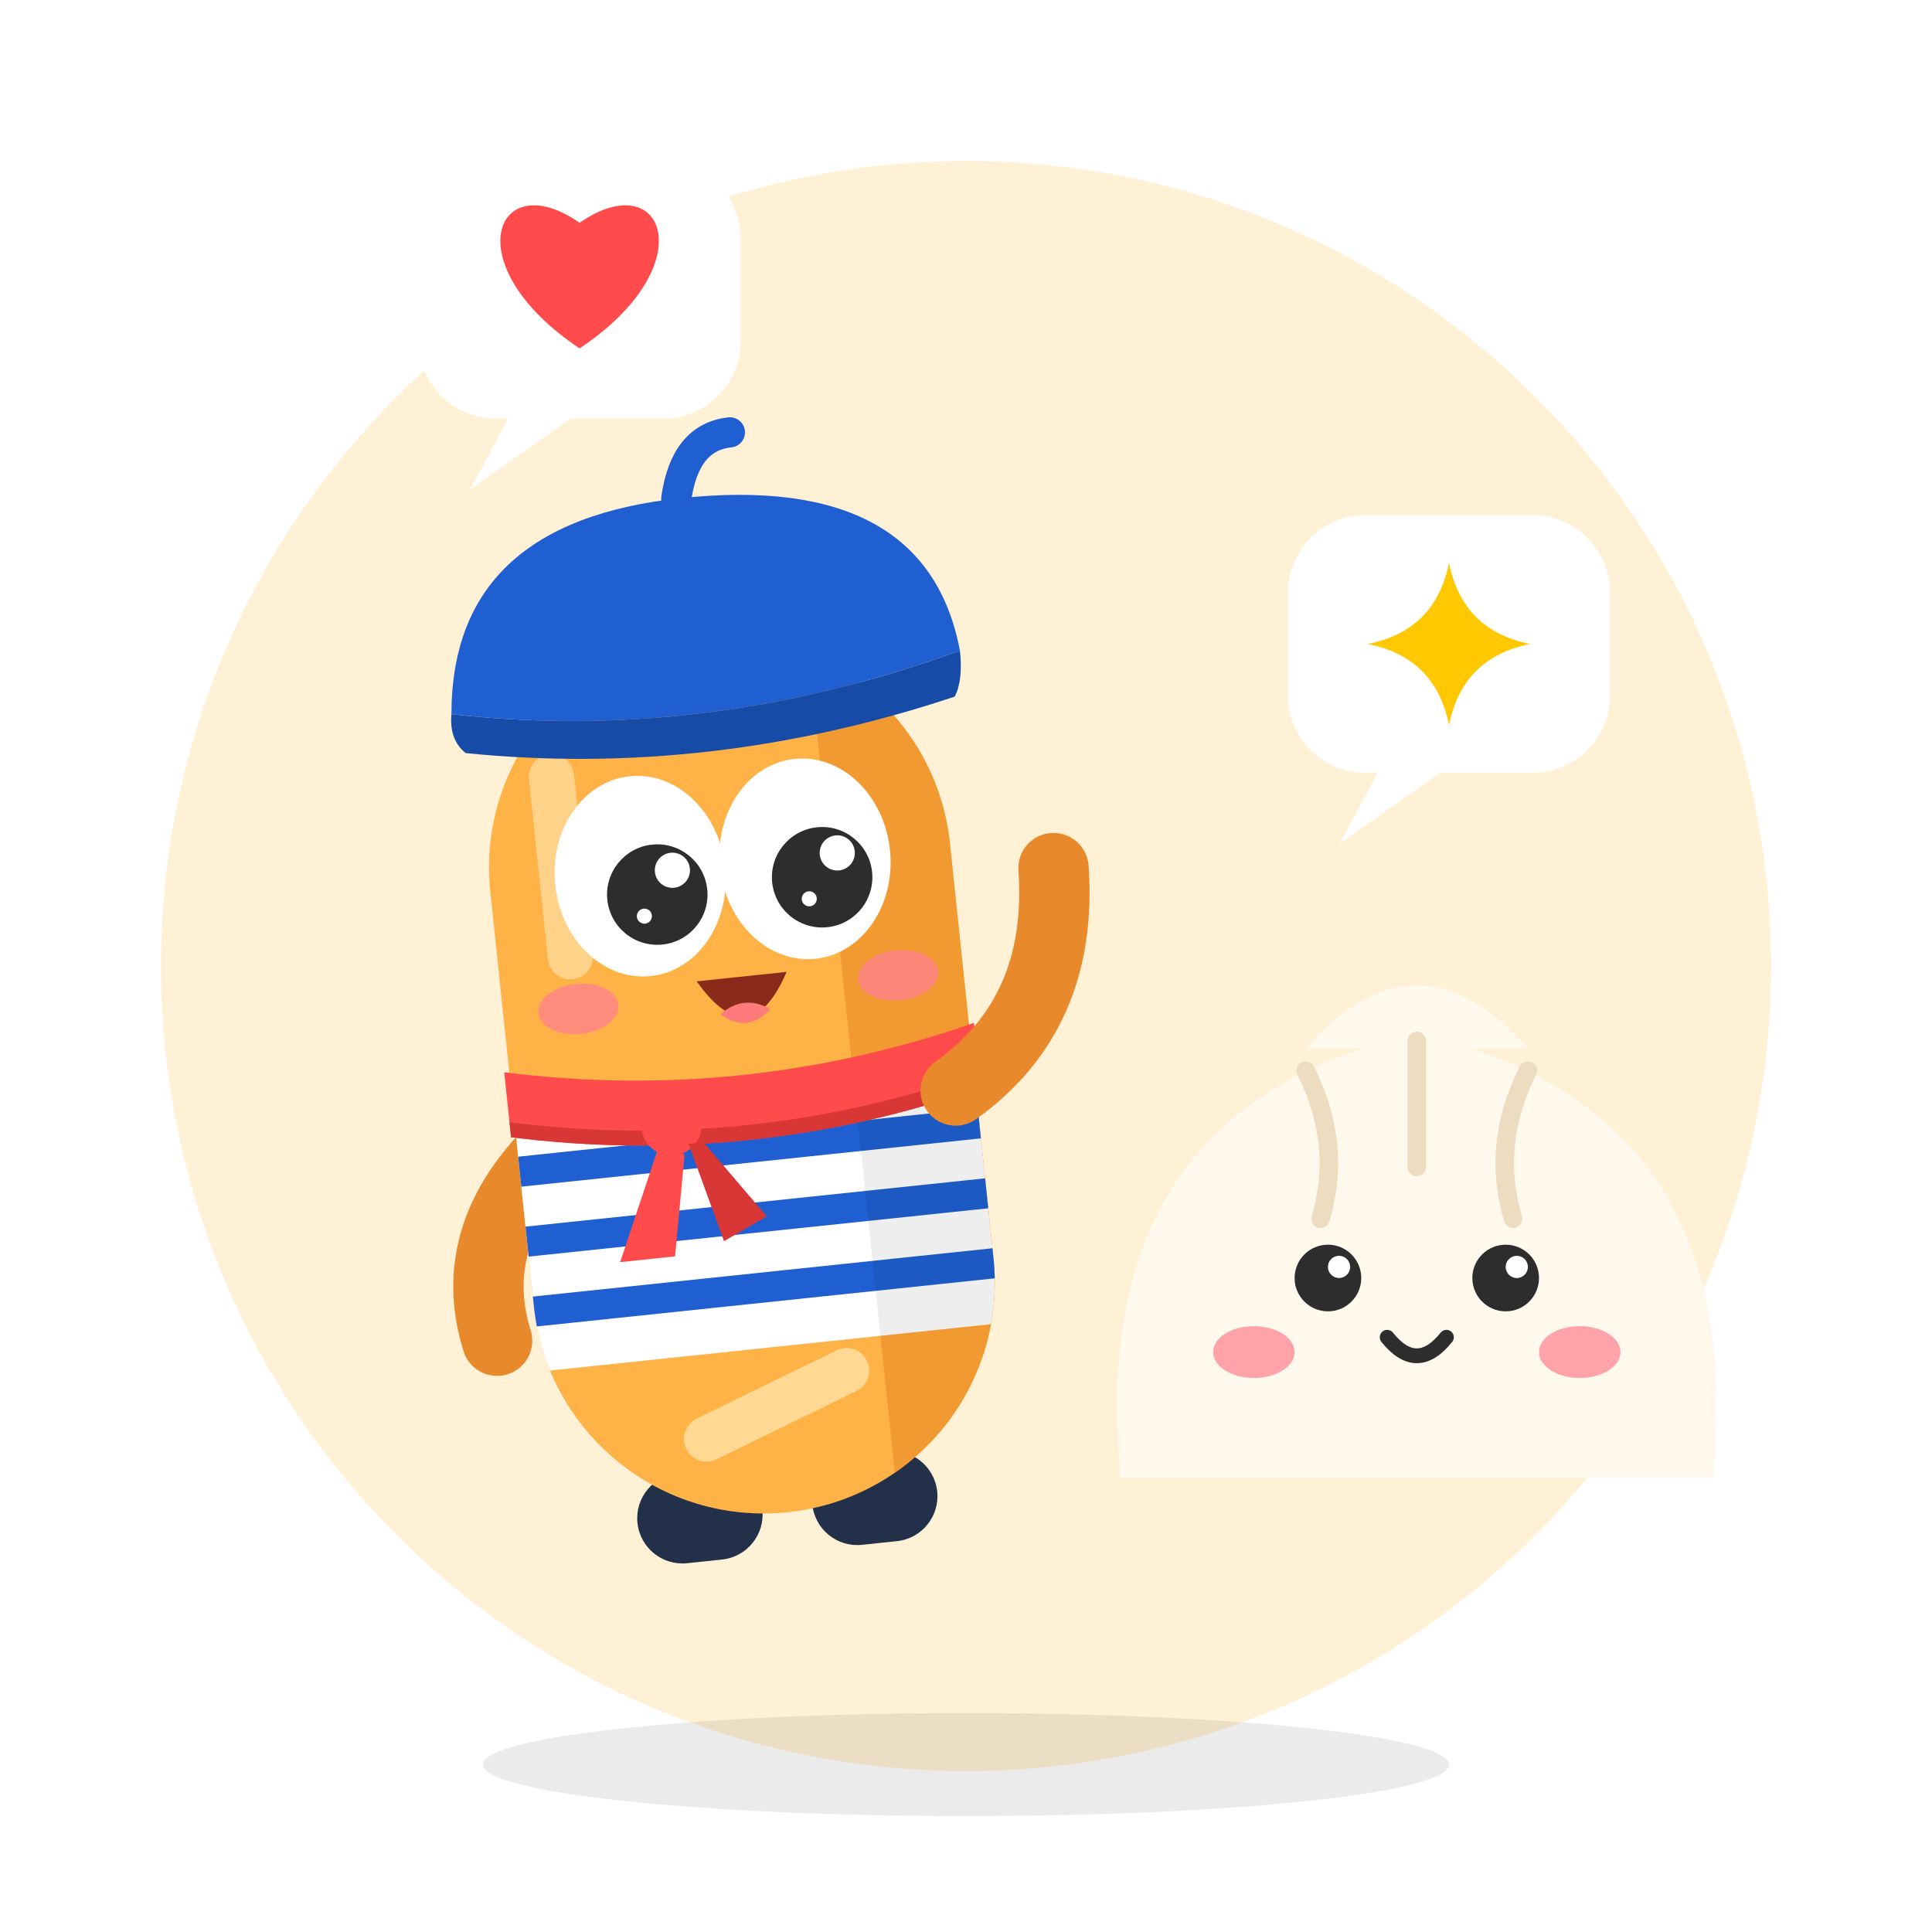
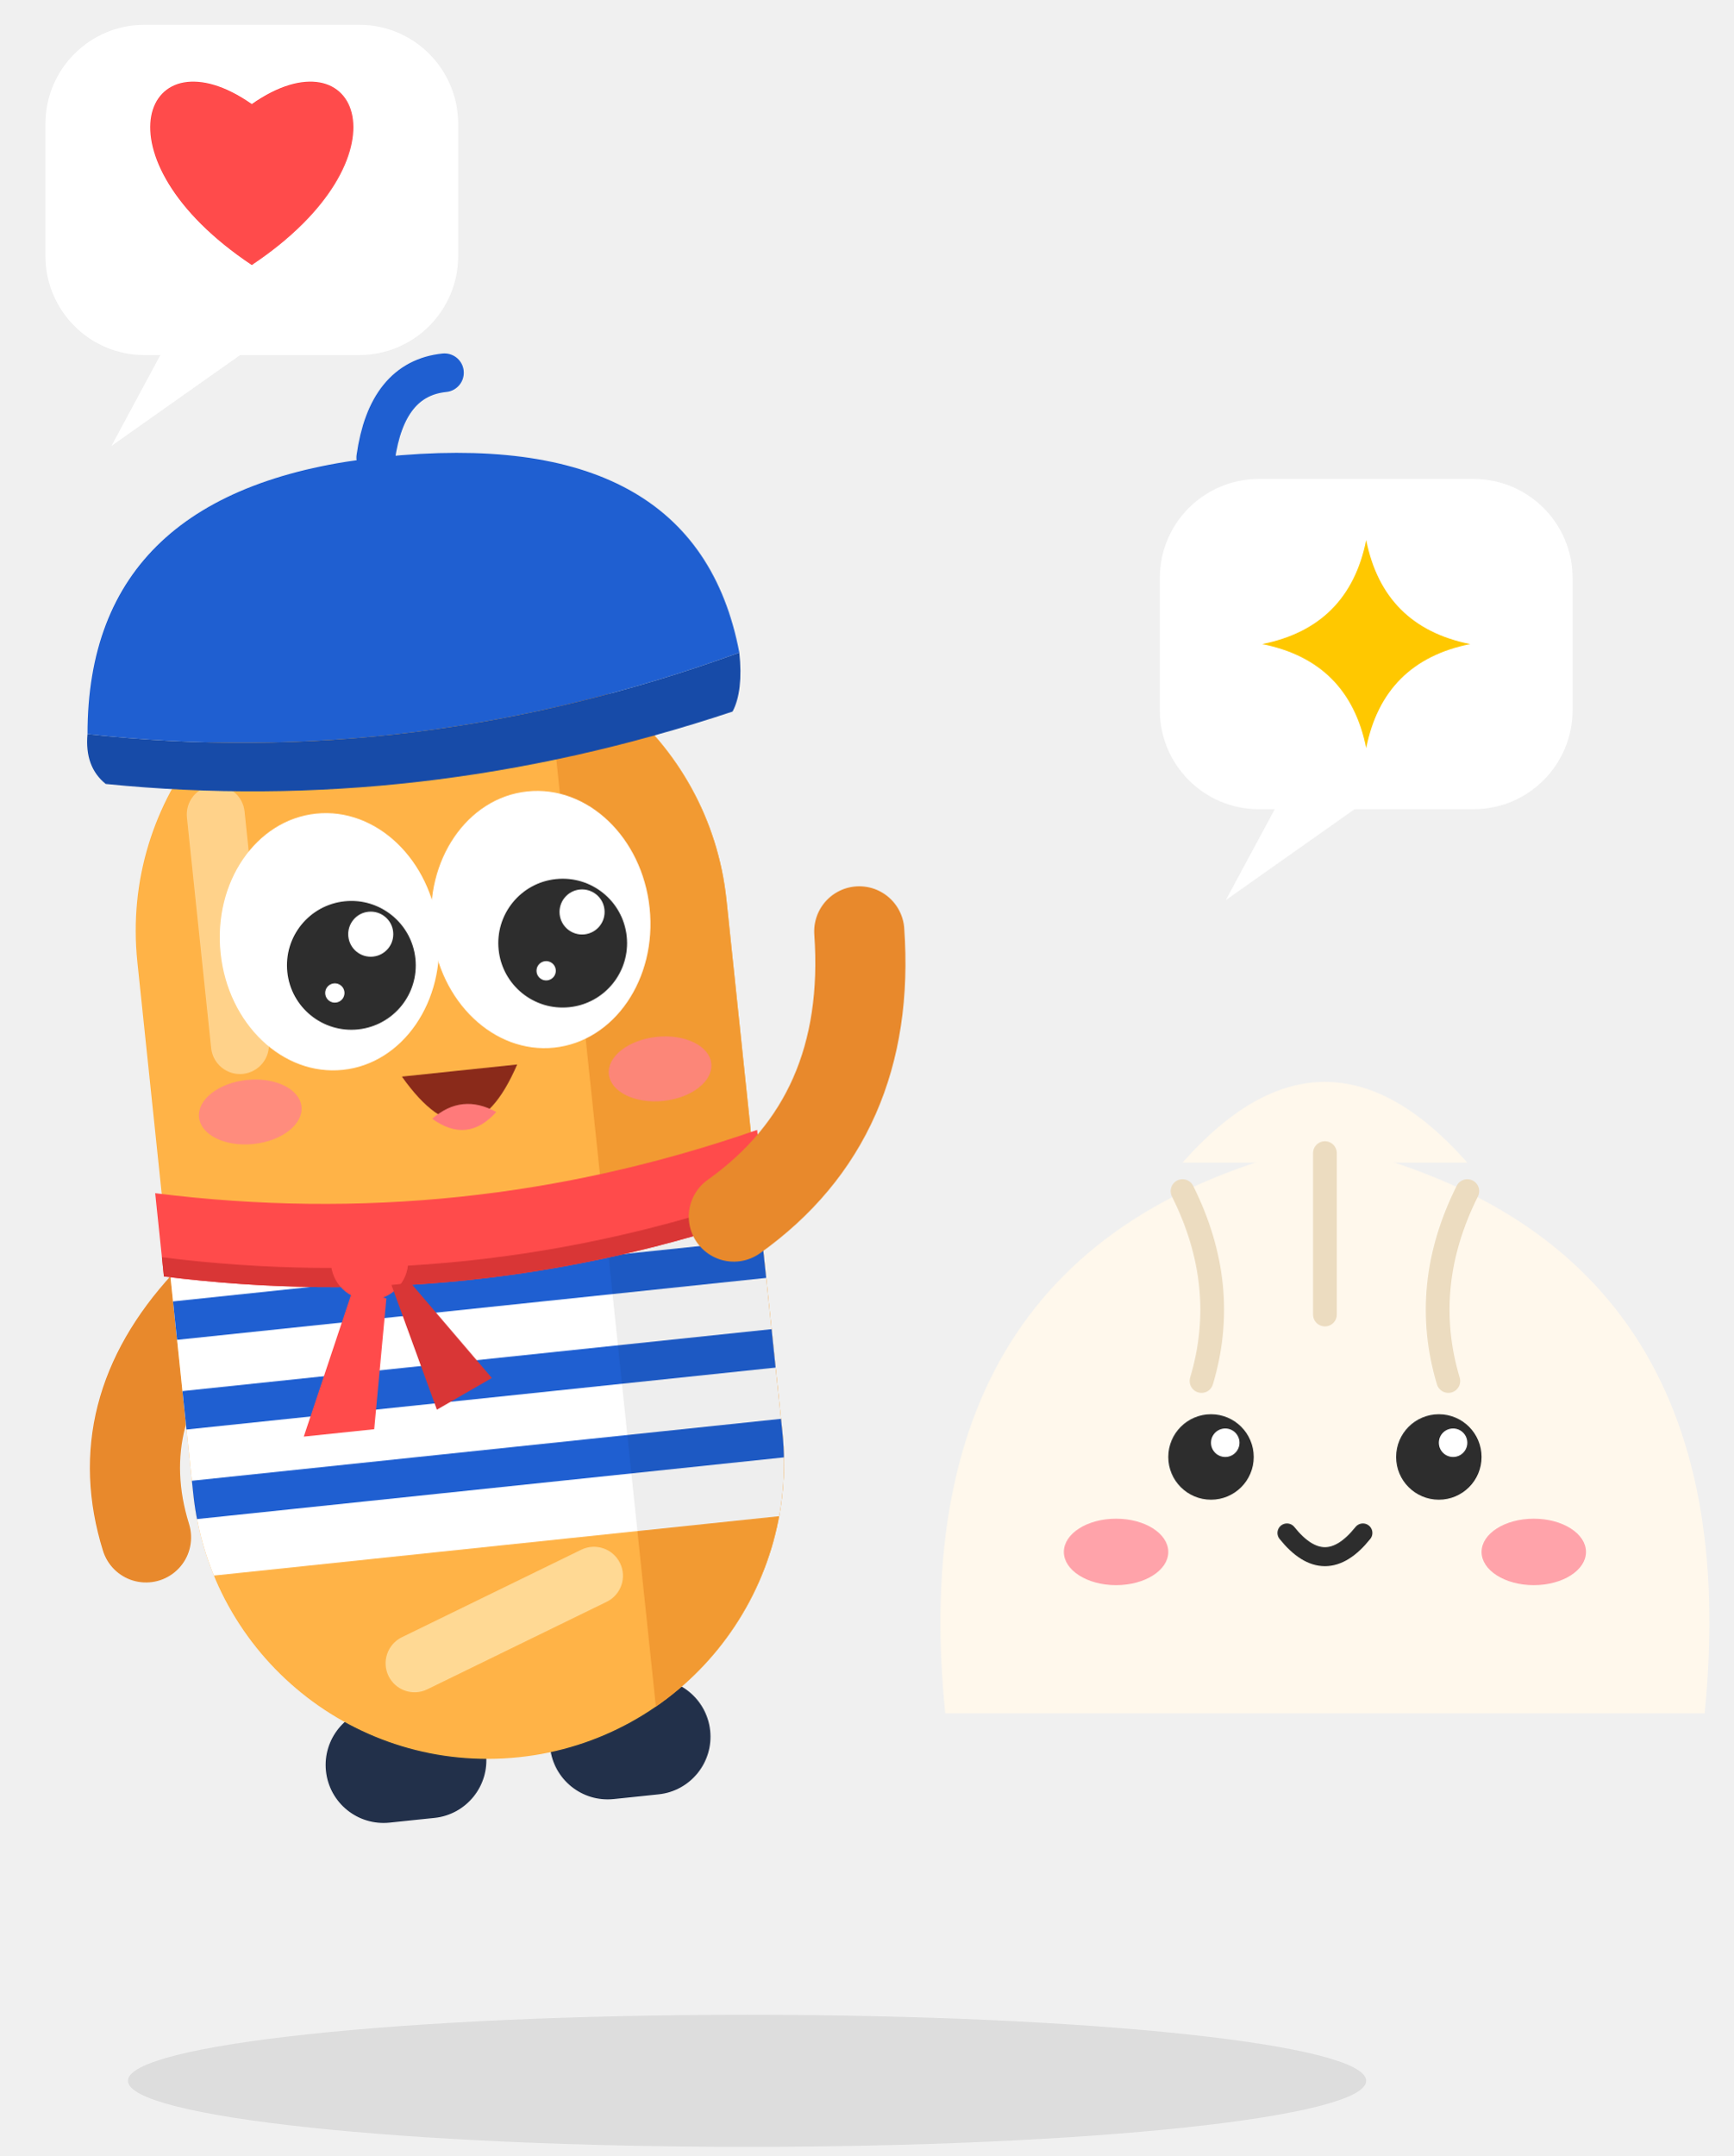
- <svg xmlns="http://www.w3.org/2000/svg" viewBox="0 0 600 600" width="600" height="600">
-   <rect width="600" height="600" fill="#ffffff" />
-   <circle cx="300" cy="300" r="250" fill="#fff1d6" />
+ <svg xmlns="http://www.w3.org/2000/svg" viewBox="119 44 420 522" width="420" height="522">
  <ellipse cx="300" cy="548" rx="150" ry="16" fill="#000" opacity=".08" />
  <g transform="translate(230 330) scale(0.78) rotate(-6)">
    <defs>
      <clipPath id="b1">
        <rect x="-92" y="-170" width="184" height="350" rx="92" />
      </clipPath>
    </defs>
    <rect x="-60" y="160" width="50" height="36" rx="18" fill="#22304a" />
    <rect x="10" y="160" width="50" height="36" rx="18" fill="#22304a" />
    <path d="M-82 30 Q-116 60 -108 100" fill="none" stroke="#e8892c" stroke-width="28" stroke-linecap="round" />
    <g clip-path="url(#b1)">
      <rect x="-92" y="-170" width="184" height="350" fill="#ffb347" />
      <rect x="44" y="-170" width="60" height="350" fill="#f29a32" />
      <rect x="-72" y="-130" width="18" height="90" rx="9" fill="#ffd28a" />
      <rect x="-92" y="10" width="184" height="104" fill="#ffffff" />
      <rect x="-92" y="28" width="184" height="12" fill="#1f5fd1" />
      <rect x="-92" y="56" width="184" height="12" fill="#1f5fd1" />
      <rect x="-92" y="84" width="184" height="12" fill="#1f5fd1" />
      <rect x="44" y="10" width="60" height="104" fill="#000" opacity=".07" />
      <rect x="-40" y="128" width="80" height="18" rx="9" fill="#ffd994" transform="rotate(-20 0 137)" />
    </g>
    <ellipse cx="-32" cy="-78" rx="34" ry="40" fill="#ffffff" />
    <ellipse cx="34" cy="-78" rx="34" ry="40" fill="#ffffff" />
    <circle cx="-26" cy="-70" r="20" fill="#2d2d2d" />
    <circle cx="40" cy="-70" r="20" fill="#2d2d2d" />
    <circle cx="-19" cy="-79" r="7" fill="#ffffff" />
    <circle cx="47" cy="-79" r="7" fill="#ffffff" />
    <circle cx="-32" cy="-62" r="3" fill="#ffffff" />
    <circle cx="34" cy="-62" r="3" fill="#ffffff" />
    <ellipse cx="-62" cy="-28" rx="16" ry="10" fill="#ff7f8f" opacity=".75" />
    <ellipse cx="66" cy="-28" rx="16" ry="10" fill="#ff7f8f" opacity=".75" />
    <path d="M-14 -34 Q4 -2 22 -34 Z" fill="#8a2a1a" />
    <path d="M-6 -20 Q4 -11 14 -20 Q4 -27 -6 -20 Z" fill="#ff7a7a" />
    <path d="M-94 -6 Q0 16 94 -6 V20 Q0 42 -94 20 Z" fill="#ff4b4b" />
    <path d="M-94 14 Q0 36 94 14 V20 Q0 42 -94 20 Z" fill="#d93636" />
    <circle cx="-30" cy="22" r="12" fill="#ff4b4b" />
    <path d="M-36 30 L-56 74 L-34 74 L-26 34 Z" fill="#ff4b4b" />
    <path d="M-24 30 L-14 70 L4 62 L-18 30 Z" fill="#d93636" />
    <path d="M-100 -150 Q-92 -226 0 -226 Q98 -226 104 -154 Q0 -128 -100 -150 Z" fill="#1f5fd1" />
    <path d="M-100 -150 Q0 -128 104 -154 Q104 -142 100 -136 Q0 -114 -96 -134 Q-102 -140 -100 -150 Z" fill="#174ba8" />
    <path d="M-2 -226 Q4 -250 22 -250" fill="none" stroke="#1f5fd1" stroke-width="12" stroke-linecap="round" />
    <path d="M84 20 Q130 -6 132 -64" fill="none" stroke="#e8892c" stroke-width="28" stroke-linecap="round" />
  </g>
  <g transform="translate(440 390) scale(1.15)">
    <path d="M-80 60 Q-90 -40 0 -60 Q90 -40 80 60 Z" fill="#fff8ec" />
    <path d="M-30 -56 Q0 -90 30 -56" fill="#fff8ec" />
    <path d="M-30 -50 Q-20 -30 -26 -10 M0 -58 V-24 M30 -50 Q20 -30 26 -10" stroke="#ecdcc0" stroke-width="5" fill="none" stroke-linecap="round" />
    <circle cx="-24" cy="6" r="9" fill="#2d2d2d" />
    <circle cx="24" cy="6" r="9" fill="#2d2d2d" />
    <circle cx="-21" cy="3" r="3" fill="#fff" />
    <circle cx="27" cy="3" r="3" fill="#fff" />
    <ellipse cx="-44" cy="26" rx="11" ry="7" fill="#ff7f8f" opacity=".7" />
    <ellipse cx="44" cy="26" rx="11" ry="7" fill="#ff7f8f" opacity=".7" />
    <path d="M-8 22 Q0 32 8 22" fill="none" stroke="#2d2d2d" stroke-width="4" stroke-linecap="round" />
  </g>
  <g transform="translate(180 90)">
    <rect x="-50" y="-40" width="100" height="80" rx="24" fill="#ffffff" />
    <path d="M-20 36 L-34 62 L0 38 Z" fill="#ffffff" />
    <path transform="translate(0 0) scale(1.3)" d="M0 14 C-30 -6 -20 -30 0 -16 C20 -30 30 -6 0 14 Z" fill="#ff4b4b" />
  </g>
  <g transform="translate(450 200)">
    <rect x="-50" y="-40" width="100" height="80" rx="24" fill="#ffffff" />
    <path d="M-20 36 L-34 62 L0 38 Z" fill="#ffffff" />
    <path transform="translate(0 0) scale(1.4)" d="M0 -18 Q3 -3 18 0 Q3 3 0 18 Q-3 3 -18 0 Q-3 -3 0 -18 Z" fill="#ffc800" />
  </g>
</svg>
